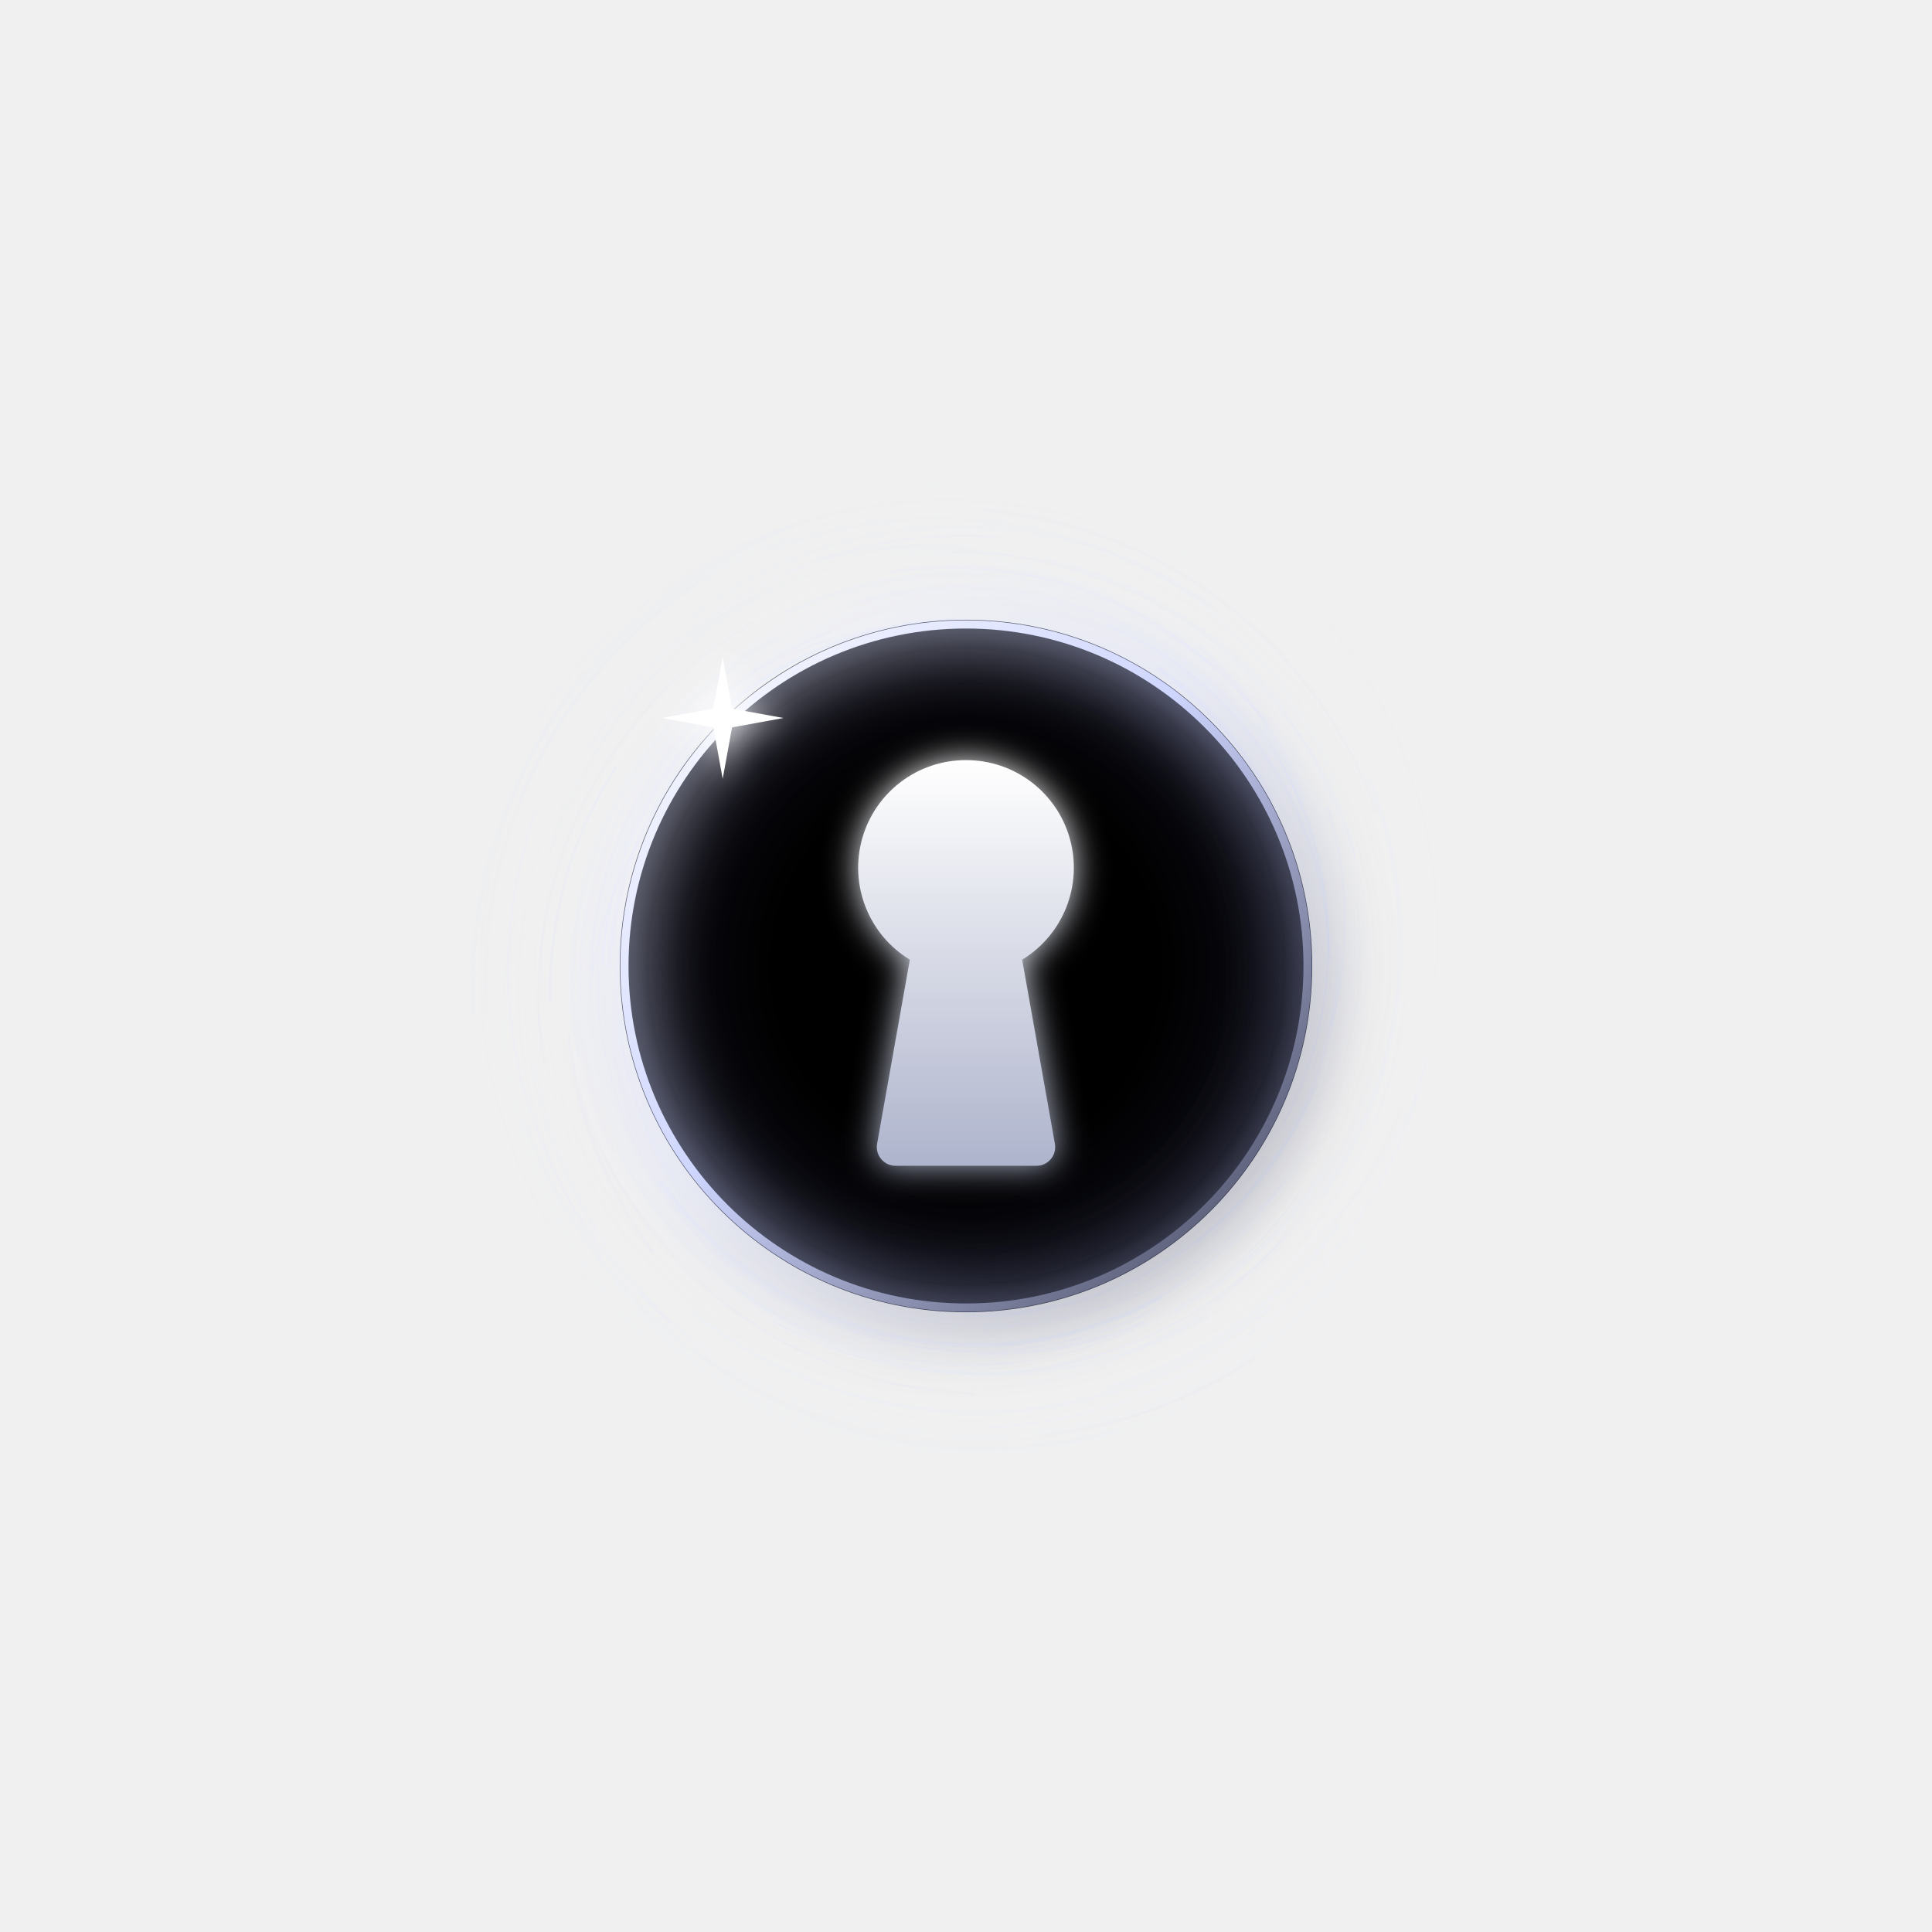
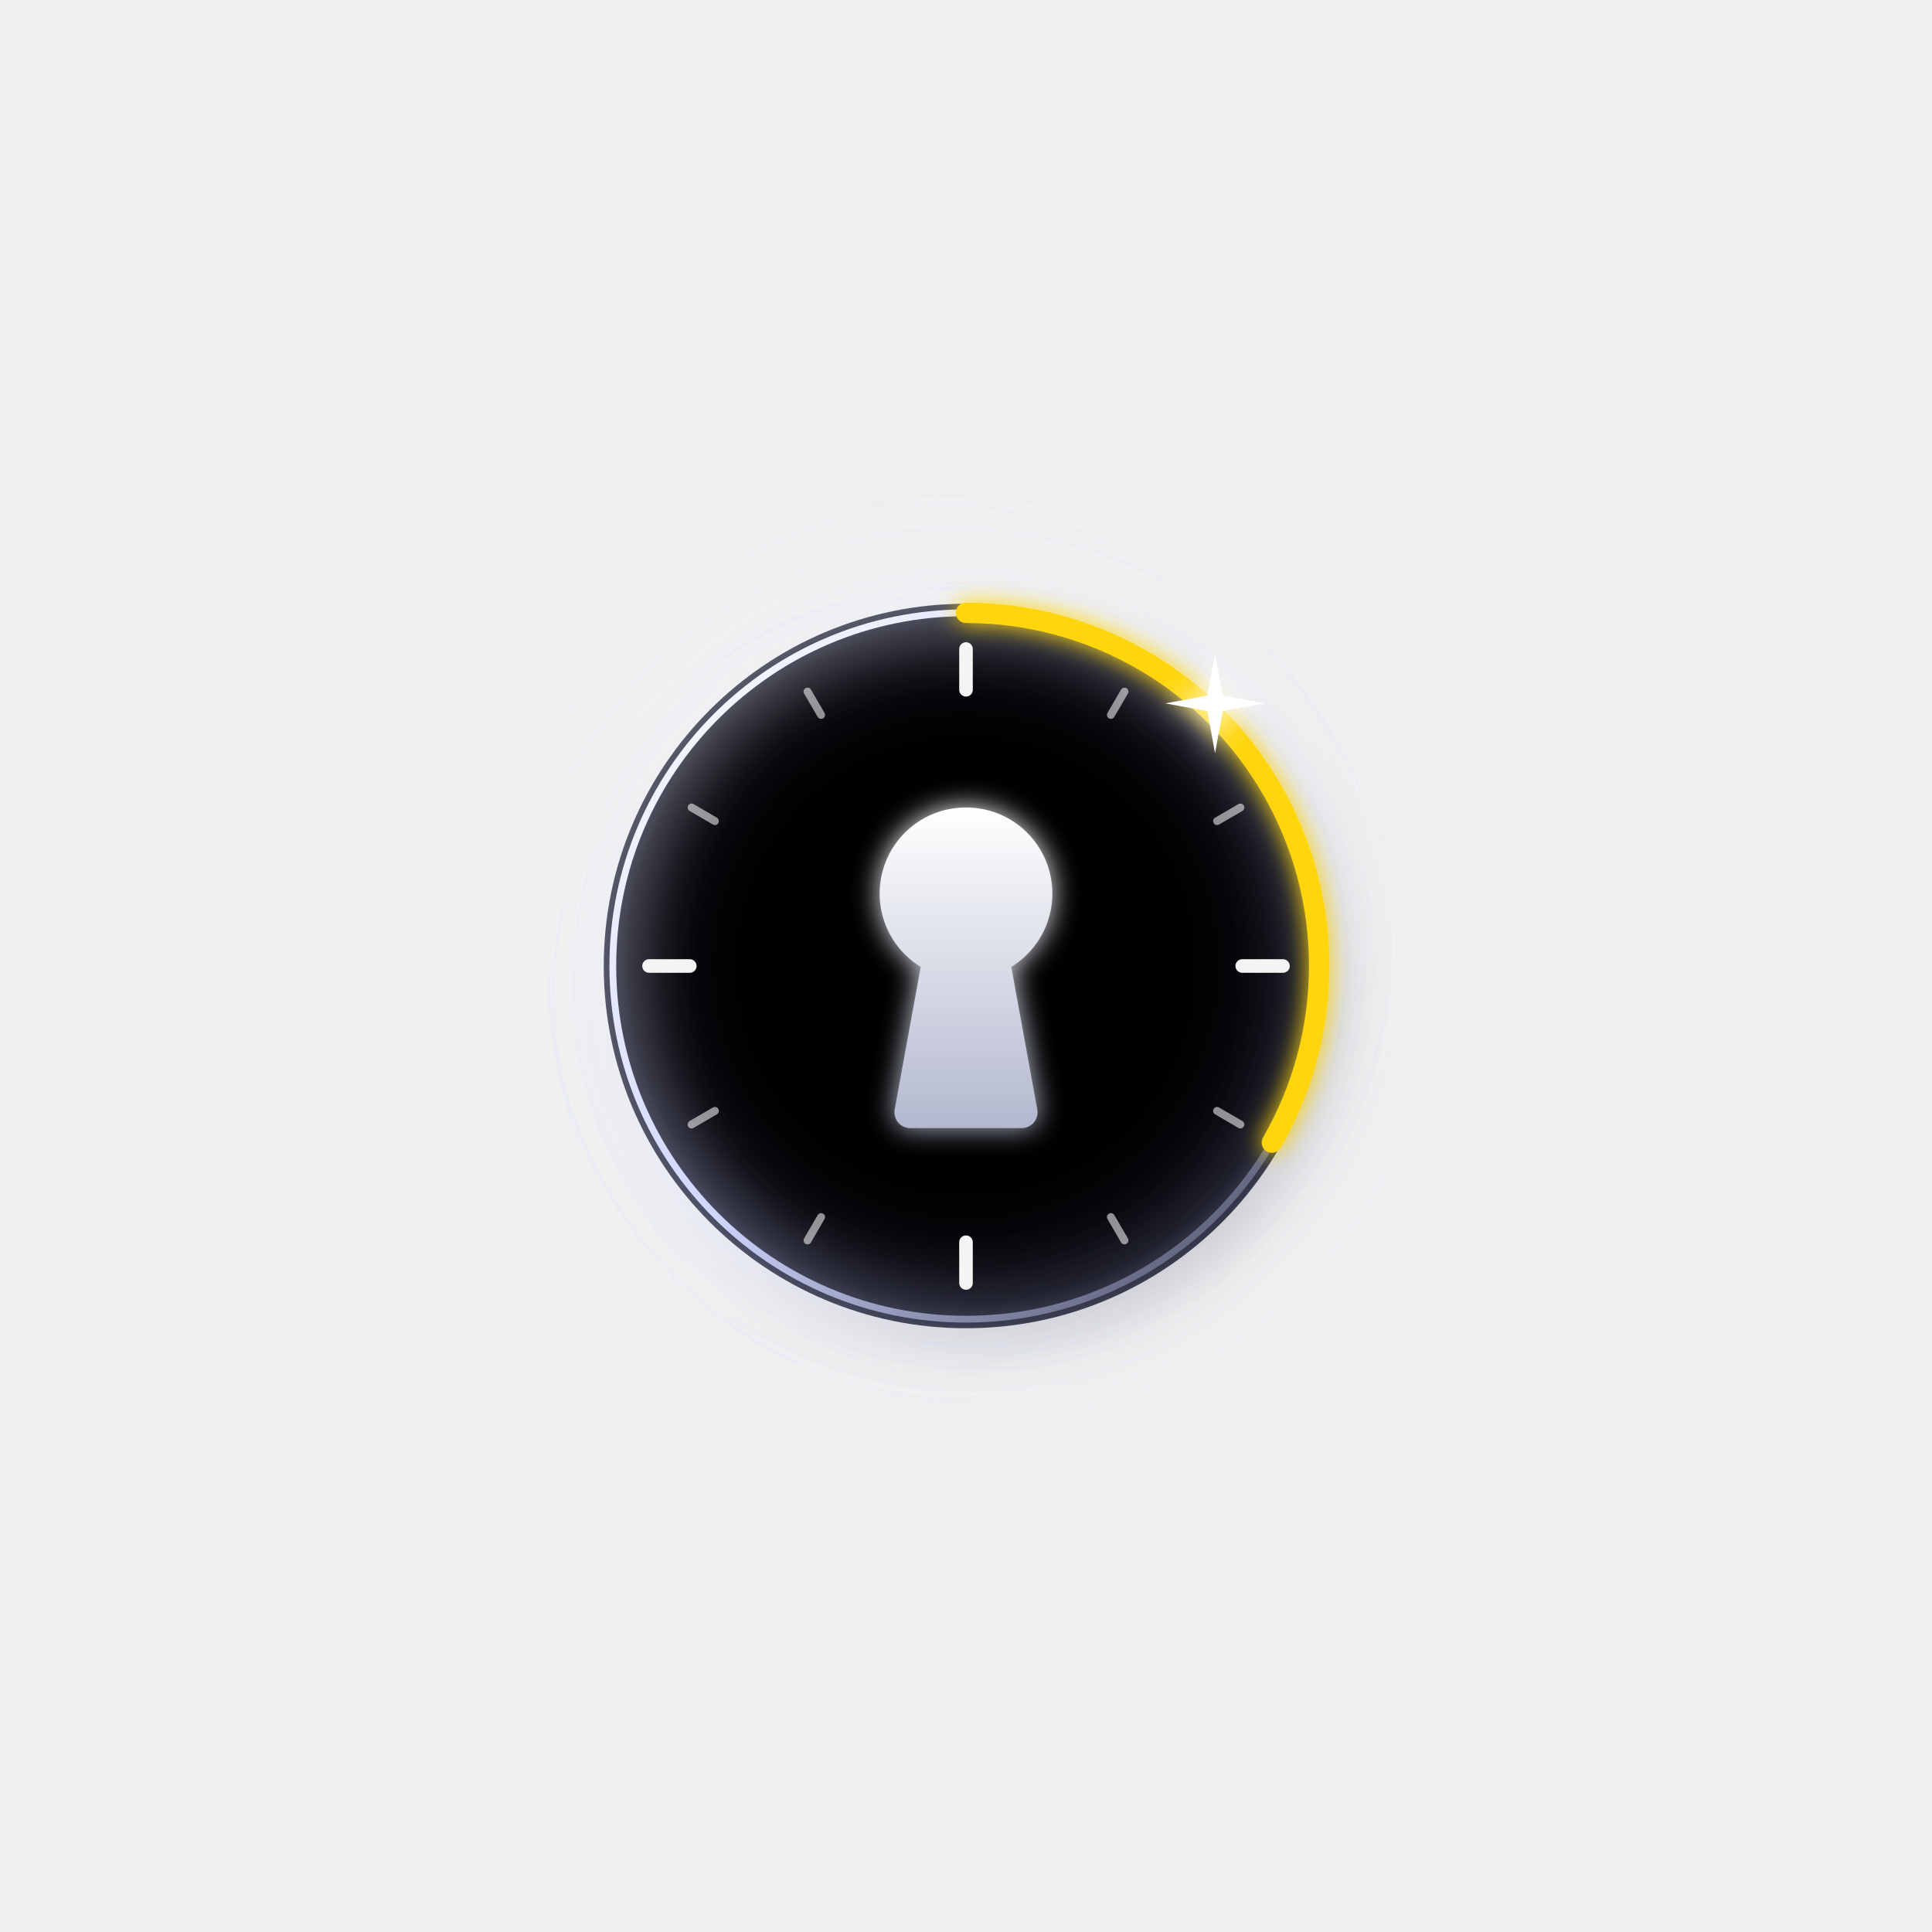
<svg xmlns="http://www.w3.org/2000/svg" viewBox="0 0 512 512" width="512" height="512">
  <defs>
    <radialGradient id="bg" cx="50%" cy="45%" r="70%">
-       <stop offset="0" stop-color="#14141f" />
+       <stop offset="0" stop-color="#15151f" />
      <stop offset=".6" stop-color="#05050a" />
      <stop offset="1" stop-color="#000" />
    </radialGradient>
    <radialGradient id="hole" cx="50%" cy="50%" r="50%">
-       <stop offset=".55" stop-color="#000" />
-       <stop offset=".92" stop-color="#0b0b14" />
+       <stop offset=".6" stop-color="#000" />
+       <stop offset=".93" stop-color="#0c0c15" />
      <stop offset="1" stop-color="#2a2d3d" />
    </radialGradient>
    <linearGradient id="ring" x1="0" y1="0" x2="1" y2="1">
      <stop offset="0" stop-color="#ffffff" />
-       <stop offset=".45" stop-color="#cfd6ff" />
+       <stop offset=".5" stop-color="#cfd6ff" />
      <stop offset="1" stop-color="#3a3d52" />
    </linearGradient>
    <linearGradient id="key" x1="0" y1="0" x2="0" y2="1">
      <stop offset="0" stop-color="#ffffff" />
-       <stop offset="1" stop-color="#aeb4cc" />
+       <stop offset="1" stop-color="#b3b8cf" />
    </linearGradient>
    <filter id="glow" x="-60%" y="-60%" width="220%" height="220%">
-       <feGaussianBlur stdDeviation="7" result="b" />
+       <feGaussianBlur stdDeviation="6" result="b" />
+       <feMerge>
+         <feMergeNode in="b" />
+         <feMergeNode in="SourceGraphic" />
+       </feMerge>
+     </filter>
+     <filter id="yglow" x="-30%" y="-30%" width="160%" height="160%">
+       <feGaussianBlur stdDeviation="5" result="b" />
      <feMerge>
        <feMergeNode in="b" />
        <feMergeNode in="SourceGraphic" />
      </feMerge>
    </filter>
    <filter id="bigglow" x="-30%" y="-30%" width="160%" height="160%">
      <feGaussianBlur stdDeviation="14" />
    </filter>
  </defs>
-   <g transform="translate(256 256) scale(0.62) translate(-256 -256)">
+   <g transform="translate(256 256) scale(0.6) translate(-256 -256)">
    <g>
-       <path d="M193.6,82.0 A184.8,184.8 0 0 1 272.2,80.1" stroke="#dfe6ff" stroke-opacity="0.10" stroke-width="1.8" fill="none" stroke-linecap="round" />
-       <path d="M107.6,405.8 A210.9,210.9 0 0 1 92.6,130.3" stroke="#dfe6ff" stroke-opacity="0.03" stroke-width="1.2" fill="none" stroke-linecap="round" />
-       <path d="M317.1,110.3 A158.0,158.0 0 0 1 411.3,253.6" stroke="#dfe6ff" stroke-opacity="0.26" stroke-width="1.5" fill="none" stroke-linecap="round" />
-       <path d="M74.0,178.8 A197.7,197.7 0 0 1 133.9,109.4" stroke="#dfe6ff" stroke-opacity="0.02" stroke-width="0.8" fill="none" stroke-linecap="round" />
-       <path d="M448.6,311.1 A200.3,200.3 0 0 1 394.5,382.4" stroke="#dfe6ff" stroke-opacity="0.12" stroke-width="0.9" fill="none" stroke-linecap="round" />
-       <path d="M338.4,128.9 A151.5,151.5 0 0 1 386.5,185.0" stroke="#dfe6ff" stroke-opacity="0.25" stroke-width="1.8" fill="none" stroke-linecap="round" />
-       <path d="M69.7,155.0 A211.9,211.9 0 0 1 305.1,64.7" stroke="#dfe6ff" stroke-opacity="0.06" stroke-width="1.3" fill="none" stroke-linecap="round" />
-       <path d="M409.9,378.1 A196.5,196.5 0 0 1 187.0,437.1" stroke="#dfe6ff" stroke-opacity="0.03" stroke-width="1.1" fill="none" stroke-linecap="round" />
-       <path d="M343.9,91.3 A186.7,186.7 0 0 1 415.2,181.9" stroke="#dfe6ff" stroke-opacity="0.07" stroke-width="1.5" fill="none" stroke-linecap="round" />
-       <path d="M99.8,379.2 A199.0,199.0 0 0 1 67.8,231.3" stroke="#dfe6ff" stroke-opacity="0.06" stroke-width="1.2" fill="none" stroke-linecap="round" />
-       <path d="M100.6,255.7 A155.4,155.4 0 0 1 251.4,107.7" stroke="#dfe6ff" stroke-opacity="0.26" stroke-width="0.8" fill="none" stroke-linecap="round" />
-       <path d="M263.5,61.2 A194.9,194.9 0 0 1 431.3,190.0" stroke="#dfe6ff" stroke-opacity="0.09" stroke-width="1.5" fill="none" stroke-linecap="round" />
-       <path d="M379.2,424.0 A208.3,208.3 0 0 1 289.6,456.3" stroke="#dfe6ff" stroke-opacity="0.09" stroke-width="1.3" fill="none" stroke-linecap="round" />
-       <path d="M221.3,80.6 A178.8,178.8 0 0 1 318.9,99.0" stroke="#dfe6ff" stroke-opacity="0.07" stroke-width="1.4" fill="none" stroke-linecap="round" />
-       <path d="M274.9,425.4 A170.5,170.5 0 0 1 107.4,335.0" stroke="#dfe6ff" stroke-opacity="0.10" stroke-width="1.6" fill="none" stroke-linecap="round" />
-       <path d="M363.2,115.3 A176.9,176.9 0 0 1 421.6,280.0" stroke="#dfe6ff" stroke-opacity="0.08" stroke-width="0.6" fill="none" stroke-linecap="round" />
-       <path d="M121.8,377.7 A181.2,181.2 0 0 1 86.3,286.4" stroke="#dfe6ff" stroke-opacity="0.09" stroke-width="1.7" fill="none" stroke-linecap="round" />
-       <path d="M415.1,247.2 A159.3,159.3 0 0 1 354.1,374.6" stroke="#dfe6ff" stroke-opacity="0.17" stroke-width="1.8" fill="none" stroke-linecap="round" />
-       <path d="M65.6,184.6 A203.4,203.4 0 0 1 202.3,65.5" stroke="#dfe6ff" stroke-opacity="0.10" stroke-width="1.2" fill="none" stroke-linecap="round" />
-       <path d="M447.6,207.1 A197.7,197.7 0 0 1 402.2,371.9" stroke="#dfe6ff" stroke-opacity="0.05" stroke-width="1.6" fill="none" stroke-linecap="round" />
-       <path d="M443.4,206.3 A193.9,193.9 0 0 1 333.7,421.9" stroke="#dfe6ff" stroke-opacity="0.05" stroke-width="1.0" fill="none" stroke-linecap="round" />
-       <path d="M210.5,100.3 A162.2,162.2 0 0 1 399.2,185.6" stroke="#dfe6ff" stroke-opacity="0.11" stroke-width="1.8" fill="none" stroke-linecap="round" />
-       <path d="M105.0,335.0 A170.4,170.4 0 0 1 140.3,146.5" stroke="#dfe6ff" stroke-opacity="0.06" stroke-width="1.8" fill="none" stroke-linecap="round" />
-       <path d="M151.1,388.4 A169.0,169.0 0 0 1 94.0,230.3" stroke="#dfe6ff" stroke-opacity="0.04" stroke-width="1.1" fill="none" stroke-linecap="round" />
-       <path d="M78.3,271.8 A178.4,178.4 0 0 1 106.4,170.9" stroke="#dfe6ff" stroke-opacity="0.22" stroke-width="1.1" fill="none" stroke-linecap="round" />
-       <path d="M391.8,382.2 A185.4,185.4 0 0 1 280.6,434.1" stroke="#dfe6ff" stroke-opacity="0.05" stroke-width="1.8" fill="none" stroke-linecap="round" />
-       <path d="M427.5,375.6 A209.1,209.1 0 0 1 154.1,427.1" stroke="#dfe6ff" stroke-opacity="0.07" stroke-width="1.7" fill="none" stroke-linecap="round" />
-       <path d="M180.0,104.8 A169.2,169.2 0 0 1 360.4,127.5" stroke="#dfe6ff" stroke-opacity="0.10" stroke-width="1.7" fill="none" stroke-linecap="round" />
-       <path d="M157.0,68.0 A212.5,212.5 0 0 1 354.8,83.2" stroke="#dfe6ff" stroke-opacity="0.04" stroke-width="1.1" fill="none" stroke-linecap="round" />
-       <path d="M170.6,78.8 A196.7,196.7 0 0 1 359.3,102.4" stroke="#dfe6ff" stroke-opacity="0.10" stroke-width="1.5" fill="none" stroke-linecap="round" />
-       <path d="M380.5,152.9 A161.6,161.6 0 0 1 391.9,323.0" stroke="#dfe6ff" stroke-opacity="0.28" stroke-width="0.8" fill="none" stroke-linecap="round" />
-       <path d="M224.4,87.4 A171.5,171.5 0 0 1 384.8,152.4" stroke="#dfe6ff" stroke-opacity="0.18" stroke-width="1.2" fill="none" stroke-linecap="round" />
-       <path d="M332.0,408.4 A170.3,170.3 0 0 1 260.9,421.6" stroke="#dfe6ff" stroke-opacity="0.21" stroke-width="1.4" fill="none" stroke-linecap="round" />
-       <path d="M130.5,409.2 A198.1,198.1 0 0 1 71.4,295.5" stroke="#dfe6ff" stroke-opacity="0.12" stroke-width="0.7" fill="none" stroke-linecap="round" />
-       <path d="M259.2,438.8 A182.8,182.8 0 0 1 89.9,307.4" stroke="#dfe6ff" stroke-opacity="0.09" stroke-width="1.2" fill="none" stroke-linecap="round" />
-       <path d="M281.2,72.5 A185.2,185.2 0 0 1 400.1,145.5" stroke="#dfe6ff" stroke-opacity="0.05" stroke-width="1.0" fill="none" stroke-linecap="round" />
-       <path d="M374.9,357.8 A156.5,156.5 0 0 1 191.4,394.0" stroke="#dfe6ff" stroke-opacity="0.10" stroke-width="0.9" fill="none" stroke-linecap="round" />
-       <path d="M248.6,79.1 A177.1,177.1 0 0 1 422.5,210.4" stroke="#dfe6ff" stroke-opacity="0.15" stroke-width="0.8" fill="none" stroke-linecap="round" />
-       <path d="M317.0,421.0 A175.9,175.9 0 0 1 154.8,392.1" stroke="#dfe6ff" stroke-opacity="0.07" stroke-width="1.0" fill="none" stroke-linecap="round" />
-       <path d="M453.2,293.7 A200.8,200.8 0 0 1 266.2,453.2" stroke="#dfe6ff" stroke-opacity="0.12" stroke-width="1.1" fill="none" stroke-linecap="round" />
-       <path d="M94.8,163.3 A185.9,185.9 0 0 1 269.6,72.7" stroke="#dfe6ff" stroke-opacity="0.14" stroke-width="1.0" fill="none" stroke-linecap="round" />
-       <path d="M51.1,276.6 A205.9,205.9 0 0 1 145.0,89.1" stroke="#dfe6ff" stroke-opacity="0.02" stroke-width="1.7" fill="none" stroke-linecap="round" />
-       <path d="M63.2,265.9 A193.0,193.0 0 0 1 146.6,107.0" stroke="#dfe6ff" stroke-opacity="0.05" stroke-width="1.3" fill="none" stroke-linecap="round" />
-       <path d="M103.6,255.6 A152.4,152.4 0 0 1 195.3,123.5" stroke="#dfe6ff" stroke-opacity="0.21" stroke-width="1.9" fill="none" stroke-linecap="round" />
-       <path d="M393.0,412.5 A208.0,208.0 0 0 1 142.7,422.3" stroke="#dfe6ff" stroke-opacity="0.02" stroke-width="1.1" fill="none" stroke-linecap="round" />
-       <path d="M401.8,333.6 A165.2,165.2 0 0 1 268.1,418.4" stroke="#dfe6ff" stroke-opacity="0.12" stroke-width="1.8" fill="none" stroke-linecap="round" />
-       <path d="M385.6,401.9 A195.2,195.2 0 0 1 138.8,403.7" stroke="#dfe6ff" stroke-opacity="0.14" stroke-width="1.6" fill="none" stroke-linecap="round" />
-       <path d="M146.1,420.8 A198.1,198.1 0 0 1 72.7,188.7" stroke="#dfe6ff" stroke-opacity="0.12" stroke-width="1.2" fill="none" stroke-linecap="round" />
-       <path d="M57.7,274.7 A199.2,199.2 0 0 1 84.1,185.7" stroke="#dfe6ff" stroke-opacity="0.03" stroke-width="0.9" fill="none" stroke-linecap="round" />
-       <path d="M95.6,258.9 A160.5,160.5 0 0 1 198.0,112.9" stroke="#dfe6ff" stroke-opacity="0.15" stroke-width="1.5" fill="none" stroke-linecap="round" />
-       <path d="M90.4,293.7 A169.8,169.8 0 0 1 175.4,115.4" stroke="#dfe6ff" stroke-opacity="0.08" stroke-width="1.9" fill="none" stroke-linecap="round" />
-       <path d="M124.1,402.0 A196.8,196.8 0 0 1 66.9,262.4" stroke="#dfe6ff" stroke-opacity="0.10" stroke-width="0.9" fill="none" stroke-linecap="round" />
-       <path d="M294.3,401.2 A150.2,150.2 0 0 1 133.9,326.3" stroke="#dfe6ff" stroke-opacity="0.19" stroke-width="0.9" fill="none" stroke-linecap="round" />
-       <path d="M334.1,399.7 A163.6,163.6 0 0 1 204.1,400.8" stroke="#dfe6ff" stroke-opacity="0.05" stroke-width="0.8" fill="none" stroke-linecap="round" />
-       <path d="M95.4,265.8 A160.9,160.9 0 0 1 115.8,203.1" stroke="#dfe6ff" stroke-opacity="0.16" stroke-width="1.2" fill="none" stroke-linecap="round" />
-       <path d="M441.7,317.8 A195.7,195.7 0 0 1 330.0,427.4" stroke="#dfe6ff" stroke-opacity="0.02" stroke-width="2.0" fill="none" stroke-linecap="round" />
-       <path d="M392.3,347.7 A164.2,164.2 0 0 1 263.7,410.2" stroke="#dfe6ff" stroke-opacity="0.19" stroke-width="1.1" fill="none" stroke-linecap="round" />
-       <path d="M405.7,306.6 A158.1,158.1 0 0 1 257.0,405.6" stroke="#dfe6ff" stroke-opacity="0.26" stroke-width="1.3" fill="none" stroke-linecap="round" />
-       <path d="M190.2,456.1 A210.6,210.6 0 0 1 91.4,368.3" stroke="#dfe6ff" stroke-opacity="0.07" stroke-width="1.5" fill="none" stroke-linecap="round" />
-       <path d="M399.4,351.8 A172.4,172.4 0 0 1 222.0,422.9" stroke="#dfe6ff" stroke-opacity="0.16" stroke-width="0.6" fill="none" stroke-linecap="round" />
-       <path d="M384.0,337.9 A152.0,152.0 0 0 1 317.0,383.9" stroke="#dfe6ff" stroke-opacity="0.06" stroke-width="1.5" fill="none" stroke-linecap="round" />
-       <path d="M319.6,454.6 A208.5,208.5 0 0 1 67.7,323.0" stroke="#dfe6ff" stroke-opacity="0.08" stroke-width="1.9" fill="none" stroke-linecap="round" />
-       <path d="M462.2,301.0 A211.1,211.1 0 0 1 376.9,420.3" stroke="#dfe6ff" stroke-opacity="0.08" stroke-width="0.7" fill="none" stroke-linecap="round" />
-       <path d="M355.3,119.2 A169.1,169.1 0 0 1 400.9,185.3" stroke="#dfe6ff" stroke-opacity="0.11" stroke-width="1.6" fill="none" stroke-linecap="round" />
-       <path d="M351.9,443.2 A210.4,210.4 0 0 1 112.0,401.8" stroke="#dfe6ff" stroke-opacity="0.07" stroke-width="1.4" fill="none" stroke-linecap="round" />
-       <path d="M119.3,415.4 A210.0,210.0 0 0 1 57.8,257.2" stroke="#dfe6ff" stroke-opacity="0.07" stroke-width="1.3" fill="none" stroke-linecap="round" />
-       <path d="M336.9,402.7 A167.5,167.5 0 0 1 148.6,377.1" stroke="#dfe6ff" stroke-opacity="0.21" stroke-width="1.1" fill="none" stroke-linecap="round" />
-       <path d="M359.2,405.5 A181.7,181.7 0 0 1 158.6,394.3" stroke="#dfe6ff" stroke-opacity="0.11" stroke-width="1.7" fill="none" stroke-linecap="round" />
-       <path d="M415.0,367.2 A194.0,194.0 0 0 1 316.2,436.5" stroke="#dfe6ff" stroke-opacity="0.11" stroke-width="1.8" fill="none" stroke-linecap="round" />
-       <path d="M59.5,320.0 A206.7,206.7 0 0 1 170.1,73.9" stroke="#dfe6ff" stroke-opacity="0.04" stroke-width="1.1" fill="none" stroke-linecap="round" />
-       <path d="M131.2,347.4 A154.7,154.7 0 0 1 164.2,144.0" stroke="#dfe6ff" stroke-opacity="0.21" stroke-width="0.8" fill="none" stroke-linecap="round" />
-       <path d="M164.1,130.9 A155.3,155.3 0 0 1 257.4,111.2" stroke="#dfe6ff" stroke-opacity="0.09" stroke-width="1.5" fill="none" stroke-linecap="round" />
-       <path d="M443.6,269.8 A188.1,188.1 0 0 1 397.7,376.2" stroke="#dfe6ff" stroke-opacity="0.06" stroke-width="1.4" fill="none" stroke-linecap="round" />
-       <path d="M290.5,82.1 A177.3,177.3 0 0 1 422.1,206.8" stroke="#dfe6ff" stroke-opacity="0.14" stroke-width="0.9" fill="none" stroke-linecap="round" />
-       <path d="M398.0,333.0 A161.5,161.5 0 0 1 213.6,401.3" stroke="#dfe6ff" stroke-opacity="0.05" stroke-width="2.0" fill="none" stroke-linecap="round" />
-       <path d="M383.7,154.7 A163.0,163.0 0 0 1 408.4,222.4" stroke="#dfe6ff" stroke-opacity="0.10" stroke-width="1.8" fill="none" stroke-linecap="round" />
-       <path d="M136.6,108.2 A190.0,190.0 0 0 1 361.3,101.9" stroke="#dfe6ff" stroke-opacity="0.08" stroke-width="1.4" fill="none" stroke-linecap="round" />
-       <path d="M393.2,370.9 A179.0,179.0 0 0 1 173.8,408.0" stroke="#dfe6ff" stroke-opacity="0.19" stroke-width="0.9" fill="none" stroke-linecap="round" />
-       <path d="M75.6,297.3 A185.0,185.0 0 0 1 164.5,109.2" stroke="#dfe6ff" stroke-opacity="0.09" stroke-width="1.3" fill="none" stroke-linecap="round" />
-       <path d="M109.8,205.7 A154.6,154.6 0 0 1 257.1,108.3" stroke="#dfe6ff" stroke-opacity="0.23" stroke-width="1.4" fill="none" stroke-linecap="round" />
-       <path d="M159.2,388.3 A163.9,163.9 0 0 1 129.8,164.7" stroke="#dfe6ff" stroke-opacity="0.15" stroke-width="0.7" fill="none" stroke-linecap="round" />
-       <path d="M339.3,397.5 A164.2,164.2 0 0 1 125.6,348.4" stroke="#dfe6ff" stroke-opacity="0.26" stroke-width="2.0" fill="none" stroke-linecap="round" />
-       <path d="M428.4,176.6 A189.8,189.8 0 0 1 408.4,354.2" stroke="#dfe6ff" stroke-opacity="0.17" stroke-width="1.9" fill="none" stroke-linecap="round" />
-       <path d="M45.3,277.0 A211.7,211.7 0 0 1 181.8,68.1" stroke="#dfe6ff" stroke-opacity="0.08" stroke-width="1.9" fill="none" stroke-linecap="round" />
-       <path d="M410.7,188.1 A169.0,169.0 0 0 1 412.1,281.4" stroke="#dfe6ff" stroke-opacity="0.20" stroke-width="1.0" fill="none" stroke-linecap="round" />
-       <path d="M138.2,115.0 A183.8,183.8 0 0 1 203.5,84.7" stroke="#dfe6ff" stroke-opacity="0.08" stroke-width="1.2" fill="none" stroke-linecap="round" />
-       <path d="M247.4,83.8 A172.4,172.4 0 0 1 408.9,198.6" stroke="#dfe6ff" stroke-opacity="0.06" stroke-width="1.0" fill="none" stroke-linecap="round" />
-       <path d="M412.1,338.7 A176.7,176.7 0 0 1 345.7,403.3" stroke="#dfe6ff" stroke-opacity="0.17" stroke-width="2.0" fill="none" stroke-linecap="round" />
-       <path d="M408.2,106.0 A213.7,213.7 0 0 1 456.7,261.2" stroke="#dfe6ff" stroke-opacity="0.03" stroke-width="1.2" fill="none" stroke-linecap="round" />
-       <path d="M78.2,207.9 A184.2,184.2 0 0 1 166.5,99.0" stroke="#dfe6ff" stroke-opacity="0.08" stroke-width="1.2" fill="none" stroke-linecap="round" />
+       <path d="M471.3,212.1 A219.7,219.7 0 0 1 404.8,404.7" stroke="#dfe6ff" stroke-opacity="0.07" stroke-width="0.6" fill="none" stroke-linecap="round" />
+       <path d="M96.8,186.2 A173.8,173.8 0 0 1 229.1,93.6" stroke="#dfe6ff" stroke-opacity="0.19" stroke-width="1.7" fill="none" stroke-linecap="round" />
+       <path d="M84.8,334.4 A188.3,188.3 0 0 1 78.5,227.9" stroke="#dfe6ff" stroke-opacity="0.21" stroke-width="1.1" fill="none" stroke-linecap="round" />
+       <path d="M444.4,142.6 A219.9,219.9 0 0 1 446.4,343.6" stroke="#dfe6ff" stroke-opacity="0.08" stroke-width="1.2" fill="none" stroke-linecap="round" />
+       <path d="M175.8,428.7 A190.4,190.4 0 0 1 77.7,211.7" stroke="#dfe6ff" stroke-opacity="0.08" stroke-width="1.2" fill="none" stroke-linecap="round" />
+       <path d="M130.0,135.1 A174.6,174.6 0 0 1 257.2,89.3" stroke="#dfe6ff" stroke-opacity="0.22" stroke-width="1.6" fill="none" stroke-linecap="round" />
+       <path d="M90.8,221.7 A168.7,168.7 0 0 1 144.9,132.0" stroke="#dfe6ff" stroke-opacity="0.24" stroke-width="0.9" fill="none" stroke-linecap="round" />
+       <path d="M358.8,406.8 A182.5,182.5 0 0 1 132.7,379.1" stroke="#dfe6ff" stroke-opacity="0.16" stroke-width="1.2" fill="none" stroke-linecap="round" />
+       <path d="M94.8,132.8 A202.8,202.8 0 0 1 295.9,68.3" stroke="#dfe6ff" stroke-opacity="0.12" stroke-width="1.0" fill="none" stroke-linecap="round" />
+       <path d="M154.6,424.7 A196.8,196.8 0 0 1 78.6,324.7" stroke="#dfe6ff" stroke-opacity="0.10" stroke-width="1.0" fill="none" stroke-linecap="round" />
+       <path d="M80.8,143.5 A208.2,208.2 0 0 1 141.9,93.8" stroke="#dfe6ff" stroke-opacity="0.07" stroke-width="1.7" fill="none" stroke-linecap="round" />
+       <path d="M48.9,195.0 A215.9,215.9 0 0 1 87.8,127.9" stroke="#dfe6ff" stroke-opacity="0.05" stroke-width="1.3" fill="none" stroke-linecap="round" />
+       <path d="M116.9,103.7 A206.2,206.2 0 0 1 279.1,54.0" stroke="#dfe6ff" stroke-opacity="0.07" stroke-width="1.1" fill="none" stroke-linecap="round" />
+       <path d="M326.6,458.0 A214.0,214.0 0 0 1 189.3,455.2" stroke="#dfe6ff" stroke-opacity="0.02" stroke-width="1.6" fill="none" stroke-linecap="round" />
+       <path d="M68.5,340.2 A205.5,205.5 0 0 1 60.0,210.8" stroke="#dfe6ff" stroke-opacity="0.13" stroke-width="0.8" fill="none" stroke-linecap="round" />
+       <path d="M71.3,197.2 A193.8,193.8 0 0 1 185.2,84.7" stroke="#dfe6ff" stroke-opacity="0.06" stroke-width="1.3" fill="none" stroke-linecap="round" />
+       <path d="M448.6,344.3 A211.8,211.8 0 0 1 364.8,433.1" stroke="#dfe6ff" stroke-opacity="0.09" stroke-width="1.4" fill="none" stroke-linecap="round" />
+       <path d="M227.0,89.1 A169.4,169.4 0 0 1 412.4,195.5" stroke="#dfe6ff" stroke-opacity="0.22" stroke-width="0.7" fill="none" stroke-linecap="round" />
+       <path d="M297.0,465.5 A213.5,213.5 0 0 1 100.1,398.0" stroke="#dfe6ff" stroke-opacity="0.08" stroke-width="0.8" fill="none" stroke-linecap="round" />
+       <path d="M415.9,165.4 A183.8,183.8 0 0 1 434.4,254.3" stroke="#dfe6ff" stroke-opacity="0.12" stroke-width="0.8" fill="none" stroke-linecap="round" />
+       <path d="M450.1,310.5 A201.6,201.6 0 0 1 399.3,385.8" stroke="#dfe6ff" stroke-opacity="0.04" stroke-width="0.7" fill="none" stroke-linecap="round" />
+       <path d="M246.4,57.2 A199.1,199.1 0 0 1 433.0,191.4" stroke="#dfe6ff" stroke-opacity="0.09" stroke-width="1.0" fill="none" stroke-linecap="round" />
+       <path d="M56.0,269.1 A200.4,200.4 0 0 1 198.4,72.7" stroke="#dfe6ff" stroke-opacity="0.03" stroke-width="1.4" fill="none" stroke-linecap="round" />
+       <path d="M136.5,126.6 A176.2,176.2 0 0 1 279.1,83.9" stroke="#dfe6ff" stroke-opacity="0.17" stroke-width="1.3" fill="none" stroke-linecap="round" />
+       <path d="M83.3,197.9 A182.2,182.2 0 0 1 150.9,112.2" stroke="#dfe6ff" stroke-opacity="0.14" stroke-width="0.8" fill="none" stroke-linecap="round" />
+       <path d="M131.3,386.7 A180.7,180.7 0 0 1 92.8,203.5" stroke="#dfe6ff" stroke-opacity="0.19" stroke-width="1.4" fill="none" stroke-linecap="round" />
+       <path d="M170.9,105.8 A172.6,172.6 0 0 1 244.4,93.1" stroke="#dfe6ff" stroke-opacity="0.19" stroke-width="0.9" fill="none" stroke-linecap="round" />
+       <path d="M42.3,282.4 A215.4,215.4 0 0 1 77.8,143.0" stroke="#dfe6ff" stroke-opacity="0.02" stroke-width="1.5" fill="none" stroke-linecap="round" />
+       <path d="M355.8,394.8 A170.9,170.9 0 0 1 145.9,380.8" stroke="#dfe6ff" stroke-opacity="0.10" stroke-width="0.7" fill="none" stroke-linecap="round" />
+       <path d="M143.8,66.1 A220.5,220.5 0 0 1 386.5,92.9" stroke="#dfe6ff" stroke-opacity="0.05" stroke-width="1.0" fill="none" stroke-linecap="round" />
+       <path d="M165.7,412.5 A180.7,180.7 0 0 1 83.3,265.7" stroke="#dfe6ff" stroke-opacity="0.12" stroke-width="0.8" fill="none" stroke-linecap="round" />
+       <path d="M128.6,85.5 A212.9,212.9 0 0 1 363.0,81.5" stroke="#dfe6ff" stroke-opacity="0.09" stroke-width="1.2" fill="none" stroke-linecap="round" />
+       <path d="M76.8,167.2 A200.0,200.0 0 0 1 258.6,64.1" stroke="#dfe6ff" stroke-opacity="0.04" stroke-width="0.6" fill="none" stroke-linecap="round" />
+       <path d="M429.5,299.9 A178.9,178.9 0 0 1 263.3,428.3" stroke="#dfe6ff" stroke-opacity="0.20" stroke-width="0.6" fill="none" stroke-linecap="round" />
+       <path d="M404.8,132.5 A193.4,193.4 0 0 1 433.3,311.9" stroke="#dfe6ff" stroke-opacity="0.11" stroke-width="0.7" fill="none" stroke-linecap="round" />
+       <path d="M351.4,404.3 A176.4,176.4 0 0 1 227.4,422.7" stroke="#dfe6ff" stroke-opacity="0.24" stroke-width="0.8" fill="none" stroke-linecap="round" />
+       <path d="M224.8,435.0 A181.7,181.7 0 0 1 145.5,389.7" stroke="#dfe6ff" stroke-opacity="0.09" stroke-width="1.2" fill="none" stroke-linecap="round" />
+       <path d="M407.0,178.5 A169.7,169.7 0 0 1 417.8,299.3" stroke="#dfe6ff" stroke-opacity="0.22" stroke-width="1.4" fill="none" stroke-linecap="round" />
+       <path d="M438.2,190.9 A193.5,193.5 0 0 1 442.8,280.3" stroke="#dfe6ff" stroke-opacity="0.08" stroke-width="1.4" fill="none" stroke-linecap="round" />
+       <path d="M363.5,433.3 A207.4,207.4 0 0 1 253.2,451.2" stroke="#dfe6ff" stroke-opacity="0.05" stroke-width="0.7" fill="none" stroke-linecap="round" />
+       <path d="M443.1,224.7 A189.7,189.7 0 0 1 409.1,353.0" stroke="#dfe6ff" stroke-opacity="0.12" stroke-width="0.9" fill="none" stroke-linecap="round" />
+       <path d="M214.5,52.7 A207.5,207.5 0 0 1 317.9,68.4" stroke="#dfe6ff" stroke-opacity="0.09" stroke-width="1.7" fill="none" stroke-linecap="round" />
+       <path d="M72.1,341.6 A202.9,202.9 0 0 1 142.7,102.5" stroke="#dfe6ff" stroke-opacity="0.03" stroke-width="1.5" fill="none" stroke-linecap="round" />
+       <path d="M438.6,309.0 A190.1,190.1 0 0 1 323.2,431.8" stroke="#dfe6ff" stroke-opacity="0.12" stroke-width="1.0" fill="none" stroke-linecap="round" />
+       <path d="M412.0,330.9 A173.1,173.1 0 0 1 228.3,420.6" stroke="#dfe6ff" stroke-opacity="0.26" stroke-width="0.7" fill="none" stroke-linecap="round" />
+       <path d="M428.1,312.5 A181.1,181.1 0 0 1 336.2,406.8" stroke="#dfe6ff" stroke-opacity="0.09" stroke-width="1.1" fill="none" stroke-linecap="round" />
+       <path d="M431.0,314.5 A184.5,184.5 0 0 1 394.2,375.0" stroke="#dfe6ff" stroke-opacity="0.07" stroke-width="1.2" fill="none" stroke-linecap="round" />
+       <path d="M69.9,218.9 A189.7,189.7 0 0 1 109.9,148.6" stroke="#dfe6ff" stroke-opacity="0.05" stroke-width="1.3" fill="none" stroke-linecap="round" />
+       <path d="M78.5,129.9 A217.8,217.8 0 0 1 315.8,57.8" stroke="#dfe6ff" stroke-opacity="0.02" stroke-width="1.2" fill="none" stroke-linecap="round" />
+       <path d="M81.0,171.7 A194.3,194.3 0 0 1 186.3,80.7" stroke="#dfe6ff" stroke-opacity="0.14" stroke-width="1.7" fill="none" stroke-linecap="round" />
+       <path d="M80.8,314.1 A184.6,184.6 0 0 1 146.1,119.1" stroke="#dfe6ff" stroke-opacity="0.06" stroke-width="1.0" fill="none" stroke-linecap="round" />
+       <path d="M280.2,85.0 A172.7,172.7 0 0 1 417.0,219.5" stroke="#dfe6ff" stroke-opacity="0.08" stroke-width="0.7" fill="none" stroke-linecap="round" />
+       <path d="M412.4,347.6 A181.2,181.2 0 0 1 298.3,426.4" stroke="#dfe6ff" stroke-opacity="0.09" stroke-width="0.7" fill="none" stroke-linecap="round" />
+       <path d="M452.5,317.2 A205.8,205.8 0 0 1 384.1,404.9" stroke="#dfe6ff" stroke-opacity="0.07" stroke-width="0.7" fill="none" stroke-linecap="round" />
+       <path d="M181.4,431.5 A190.7,190.7 0 0 1 71.5,261.9" stroke="#dfe6ff" stroke-opacity="0.19" stroke-width="1.4" fill="none" stroke-linecap="round" />
+       <path d="M69.6,161.4 A209.0,209.0 0 0 1 197.5,59.5" stroke="#dfe6ff" stroke-opacity="0.09" stroke-width="1.7" fill="none" stroke-linecap="round" />
+       <path d="M193.4,58.4 A207.3,207.3 0 0 1 320.5,63.2" stroke="#dfe6ff" stroke-opacity="0.06" stroke-width="0.8" fill="none" stroke-linecap="round" />
+       <path d="M339.3,406.0 A171.6,171.6 0 0 1 236.4,421.9" stroke="#dfe6ff" stroke-opacity="0.12" stroke-width="0.7" fill="none" stroke-linecap="round" />
+       <path d="M60.1,182.4 A209.2,209.2 0 0 1 110.0,123.4" stroke="#dfe6ff" stroke-opacity="0.03" stroke-width="1.0" fill="none" stroke-linecap="round" />
+       <path d="M459.6,188.7 A214.4,214.4 0 0 1 415.8,382.8" stroke="#dfe6ff" stroke-opacity="0.05" stroke-width="1.0" fill="none" stroke-linecap="round" />
+       <path d="M441.3,270.5 A185.8,185.8 0 0 1 348.4,413.2" stroke="#dfe6ff" stroke-opacity="0.17" stroke-width="0.7" fill="none" stroke-linecap="round" />
+       <path d="M349.4,429.0 A196.6,196.6 0 0 1 149.6,412.5" stroke="#dfe6ff" stroke-opacity="0.17" stroke-width="1.6" fill="none" stroke-linecap="round" />
+       <path d="M184.7,415.1 A174.4,174.4 0 0 1 90.1,229.6" stroke="#dfe6ff" stroke-opacity="0.14" stroke-width="1.1" fill="none" stroke-linecap="round" />
+       <path d="M448.9,174.4 A209.4,209.4 0 0 1 437.0,356.4" stroke="#dfe6ff" stroke-opacity="0.08" stroke-width="0.7" fill="none" stroke-linecap="round" />
+       <path d="M70.6,358.8 A212.0,212.0 0 0 1 47.5,277.4" stroke="#dfe6ff" stroke-opacity="0.02" stroke-width="1.3" fill="none" stroke-linecap="round" />
+       <path d="M398.9,124.8 A194.0,194.0 0 0 1 440.4,259.2" stroke="#dfe6ff" stroke-opacity="0.07" stroke-width="0.8" fill="none" stroke-linecap="round" />
+       <path d="M132.5,411.2 A198.4,198.4 0 0 1 72.4,211.7" stroke="#dfe6ff" stroke-opacity="0.08" stroke-width="0.9" fill="none" stroke-linecap="round" />
+       <path d="M374.7,69.5 A221.1,221.1 0 0 1 464.7,306.0" stroke="#dfe6ff" stroke-opacity="0.04" stroke-width="0.8" fill="none" stroke-linecap="round" />
+       <path d="M43.5,269.2 A212.9,212.9 0 0 1 64.7,191.2" stroke="#dfe6ff" stroke-opacity="0.03" stroke-width="1.5" fill="none" stroke-linecap="round" />
+       <path d="M323.8,461.7 A216.6,216.6 0 0 1 98.3,390.3" stroke="#dfe6ff" stroke-opacity="0.07" stroke-width="1.6" fill="none" stroke-linecap="round" />
+       <path d="M318.8,64.4 A201.6,201.6 0 0 1 421.4,163.2" stroke="#dfe6ff" stroke-opacity="0.09" stroke-width="1.3" fill="none" stroke-linecap="round" />
+       <path d="M119.5,370.2 A178.0,178.0 0 0 1 88.5,258.6" stroke="#dfe6ff" stroke-opacity="0.11" stroke-width="1.1" fill="none" stroke-linecap="round" />
+       <path d="M200.0,70.6 A193.7,193.7 0 0 1 343.4,85.5" stroke="#dfe6ff" stroke-opacity="0.16" stroke-width="1.7" fill="none" stroke-linecap="round" />
+       <path d="M157.2,75.9 A205.4,205.4 0 0 1 336.2,71.4" stroke="#dfe6ff" stroke-opacity="0.07" stroke-width="1.3" fill="none" stroke-linecap="round" />
+       <path d="M53.3,227.5 A204.7,204.7 0 0 1 119.5,119.3" stroke="#dfe6ff" stroke-opacity="0.03" stroke-width="1.0" fill="none" stroke-linecap="round" />
+       <path d="M268.0,57.0 A199.3,199.3 0 0 1 430.4,179.5" stroke="#dfe6ff" stroke-opacity="0.16" stroke-width="0.9" fill="none" stroke-linecap="round" />
+       <path d="M441.9,346.4 A206.7,206.7 0 0 1 252.0,457.2" stroke="#dfe6ff" stroke-opacity="0.13" stroke-width="1.7" fill="none" stroke-linecap="round" />
+       <path d="M364.0,81.6 A205.1,205.1 0 0 1 454.0,277.1" stroke="#dfe6ff" stroke-opacity="0.05" stroke-width="1.2" fill="none" stroke-linecap="round" />
+       <path d="M270.8,471.9 A216.4,216.4 0 0 1 54.3,311.8" stroke="#dfe6ff" stroke-opacity="0.05" stroke-width="0.6" fill="none" stroke-linecap="round" />
+       <path d="M338.5,426.1 A189.1,189.1 0 0 1 153.7,411.6" stroke="#dfe6ff" stroke-opacity="0.19" stroke-width="1.3" fill="none" stroke-linecap="round" />
    </g>
-     <circle cx="256" cy="256" r="148" fill="url(#hole)" />
-     <circle cx="256" cy="256" r="146" fill="none" stroke="url(#ring)" stroke-width="10" filter="url(#bigglow)" />
-     <circle cx="256" cy="256" r="146" fill="none" stroke="url(#ring)" stroke-width="3.5" />
+     <circle cx="256" cy="256" r="160" fill="url(#hole)" />
+     <circle cx="256" cy="256" r="156" fill="none" stroke="url(#ring)" stroke-width="10" filter="url(#bigglow)" opacity=".8" />
+     <circle cx="256" cy="256" r="156" fill="none" stroke="url(#ring)" stroke-width="3" />
+     <path d="M256.0,100.0 A156,156 0 0 1 391.1,334.0" fill="none" stroke="#ffd60a" stroke-width="9" stroke-linecap="round" filter="url(#yglow)" />
+     <g>
+       <line x1="256.0" y1="134.0" x2="256.0" y2="116.0" stroke="#fff" stroke-opacity="0.95" stroke-width="6" stroke-linecap="round" />
+       <line x1="320.0" y1="145.1" x2="326.0" y2="134.8" stroke="#fff" stroke-opacity="0.55" stroke-width="3.5" stroke-linecap="round" />
+       <line x1="366.9" y1="192.0" x2="377.2" y2="186.0" stroke="#fff" stroke-opacity="0.55" stroke-width="3.5" stroke-linecap="round" />
+       <line x1="378.0" y1="256.0" x2="396.0" y2="256.0" stroke="#fff" stroke-opacity="0.95" stroke-width="6" stroke-linecap="round" />
+       <line x1="366.9" y1="320.0" x2="377.2" y2="326.0" stroke="#fff" stroke-opacity="0.55" stroke-width="3.5" stroke-linecap="round" />
+       <line x1="320.0" y1="366.9" x2="326.0" y2="377.2" stroke="#fff" stroke-opacity="0.55" stroke-width="3.5" stroke-linecap="round" />
+       <line x1="256.0" y1="378.0" x2="256.0" y2="396.0" stroke="#fff" stroke-opacity="0.95" stroke-width="6" stroke-linecap="round" />
+       <line x1="192.0" y1="366.9" x2="186.0" y2="377.2" stroke="#fff" stroke-opacity="0.55" stroke-width="3.5" stroke-linecap="round" />
+       <line x1="145.1" y1="320.0" x2="134.8" y2="326.0" stroke="#fff" stroke-opacity="0.55" stroke-width="3.5" stroke-linecap="round" />
+       <line x1="134.0" y1="256.0" x2="116.0" y2="256.0" stroke="#fff" stroke-opacity="0.95" stroke-width="6" stroke-linecap="round" />
+       <line x1="145.1" y1="192.0" x2="134.8" y2="186.0" stroke="#fff" stroke-opacity="0.55" stroke-width="3.5" stroke-linecap="round" />
+       <line x1="192.0" y1="145.1" x2="186.0" y2="134.8" stroke="#fff" stroke-opacity="0.55" stroke-width="3.5" stroke-linecap="round" />
+     </g>
    <g filter="url(#glow)">
-       <path d="M256 168 a46 46 0 0 1 24 85.3 l14 78.7 a8 8 0 0 1 -7.9 9.4 h-60.2 a8 8 0 0 1 -7.9 -9.4 l14 -78.7 A46 46 0 0 1 256 168 z" fill="url(#key)" />
+       <path d="M256 186 a38 38 0 0 1 20 70.4 l11.5 63 a7 7 0 0 1 -6.9 8.2 h-49.2 a7 7 0 0 1 -6.9 -8.2 l11.5 -63 A38 38 0 0 1 256 186 z" fill="url(#key)" />
    </g>
-     <g transform="translate(152 150)" filter="url(#glow)">
-       <path d="M0 -26 L4 -4 L26 0 L4 4 L0 26 L-4 4 L-26 0 L-4 -4 Z" fill="#fff" />
+     <g transform="translate(366 140)" filter="url(#glow)">
+       <path d="M0 -22 L3.4 -3.4 L22 0 L3.4 3.4 L0 22 L-3.4 3.4 L-22 0 L-3.4 -3.4 Z" fill="#fff" />
    </g>
  </g>
</svg>
